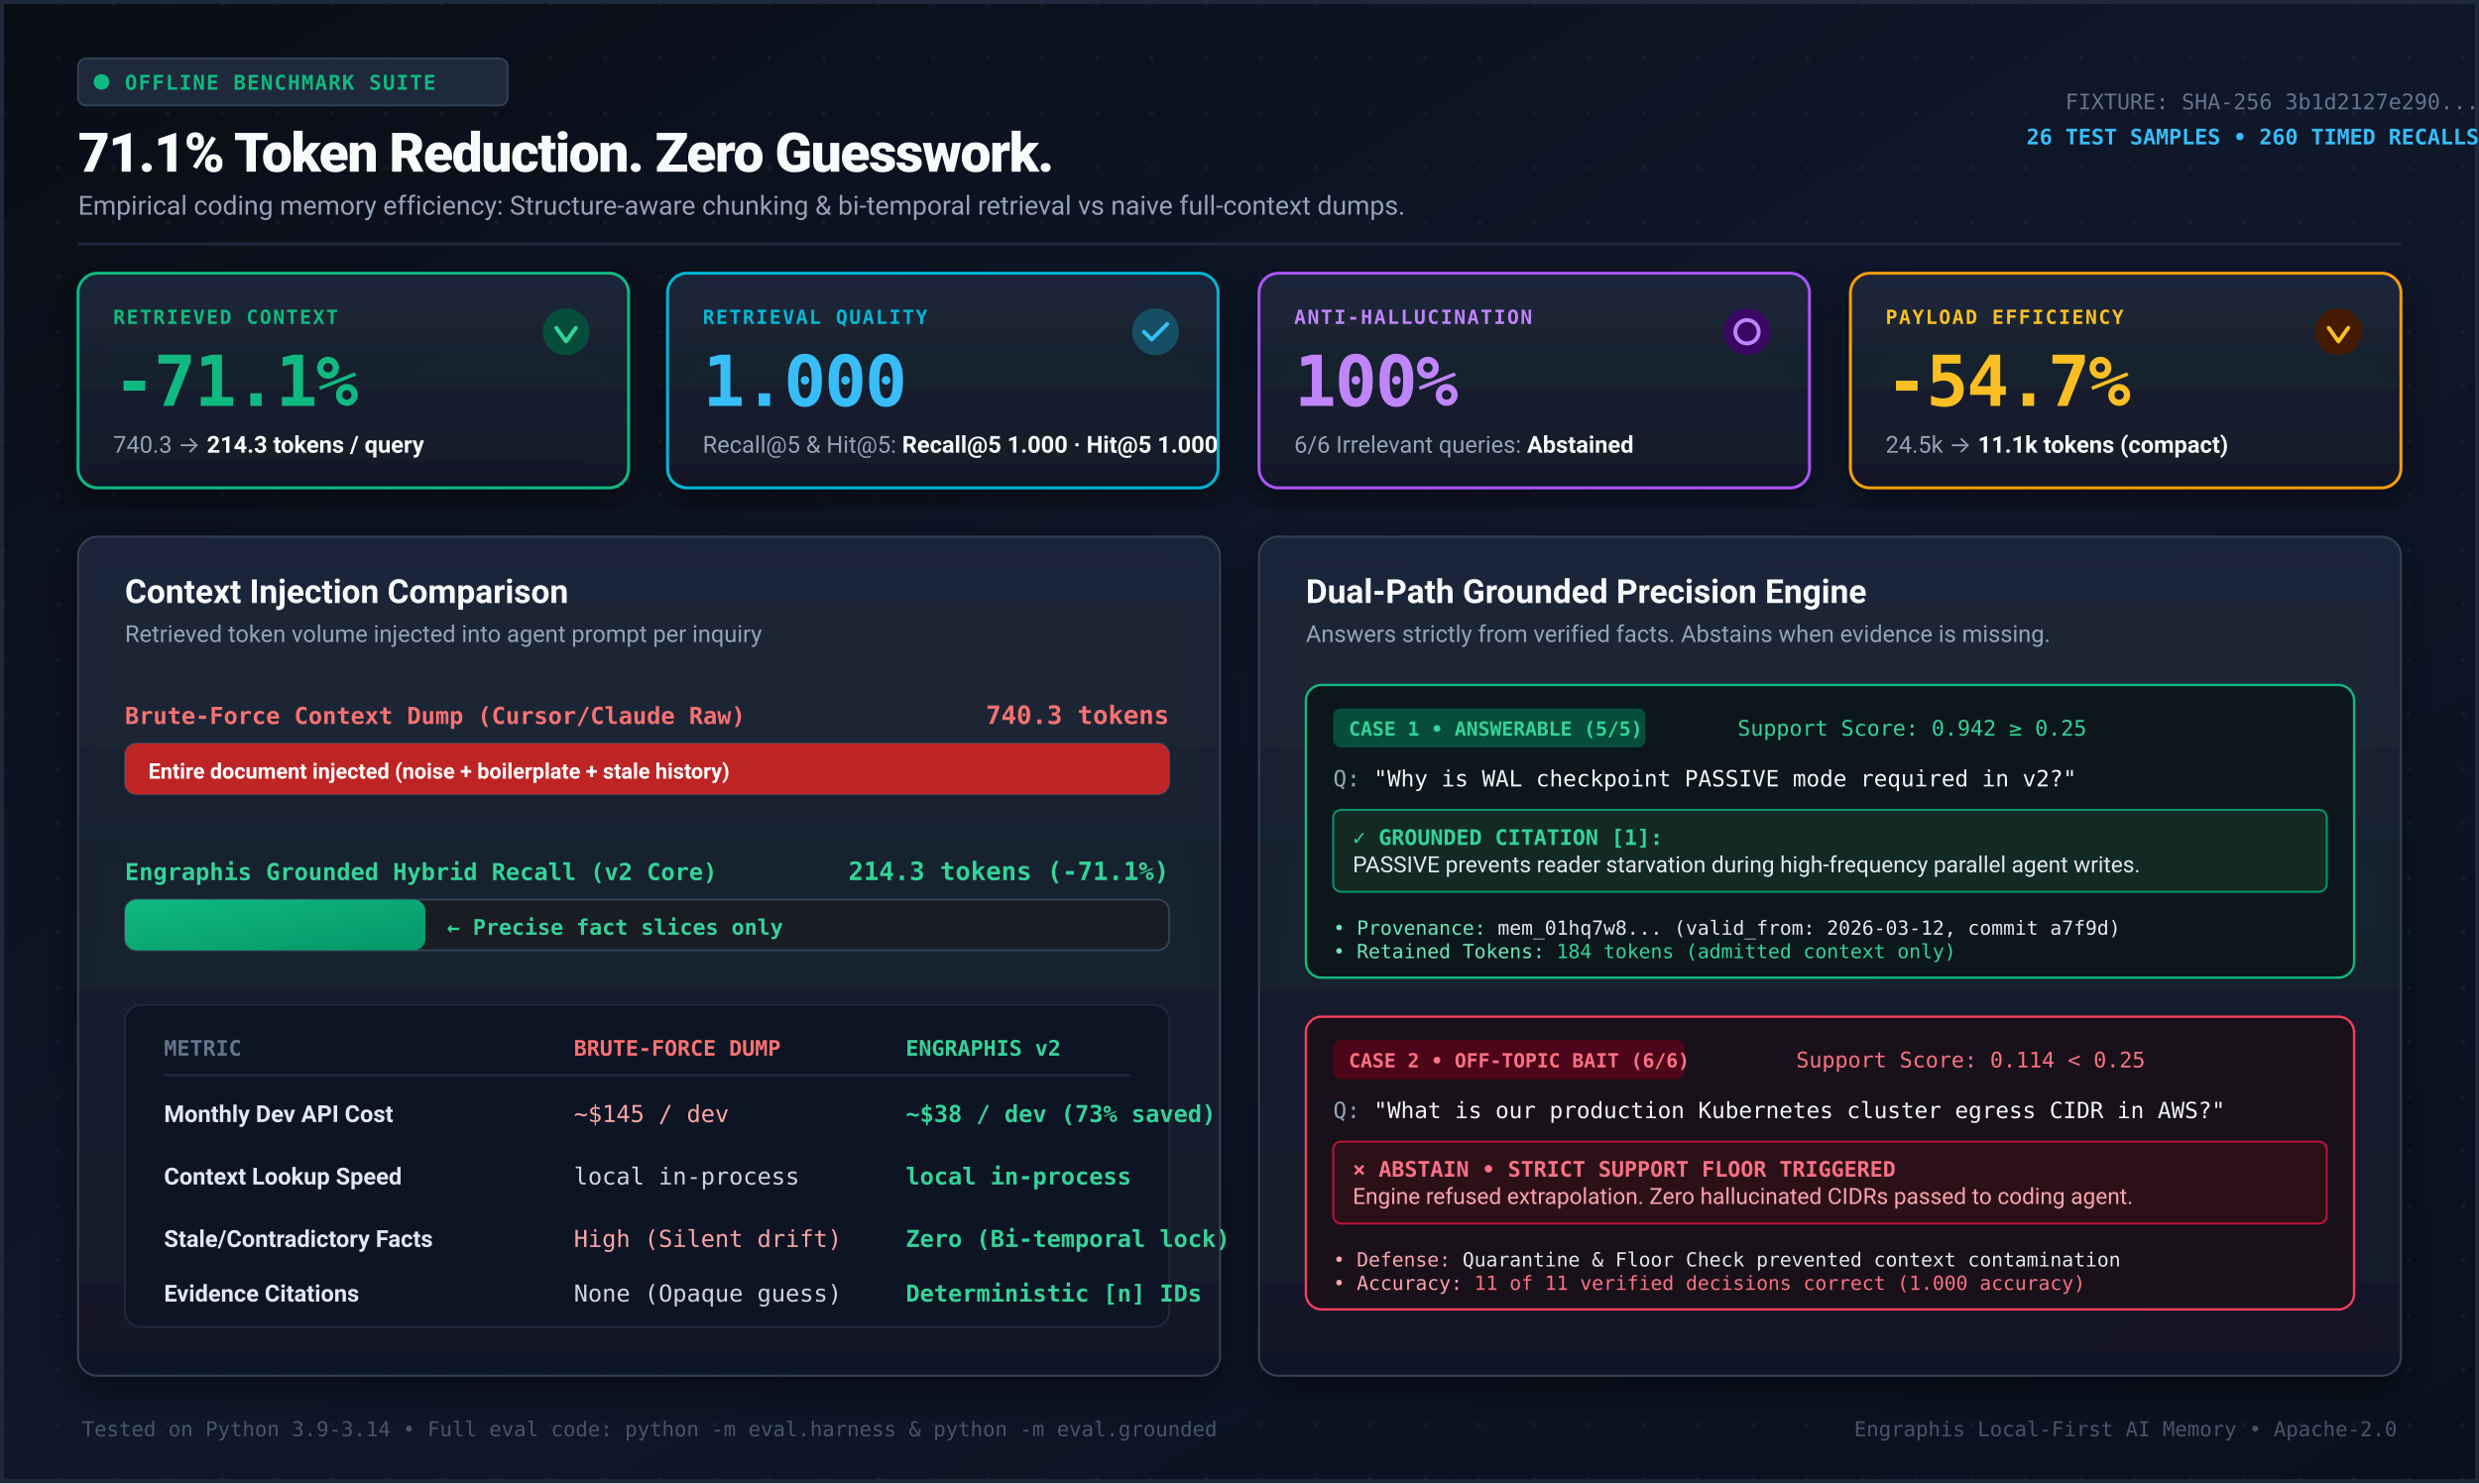
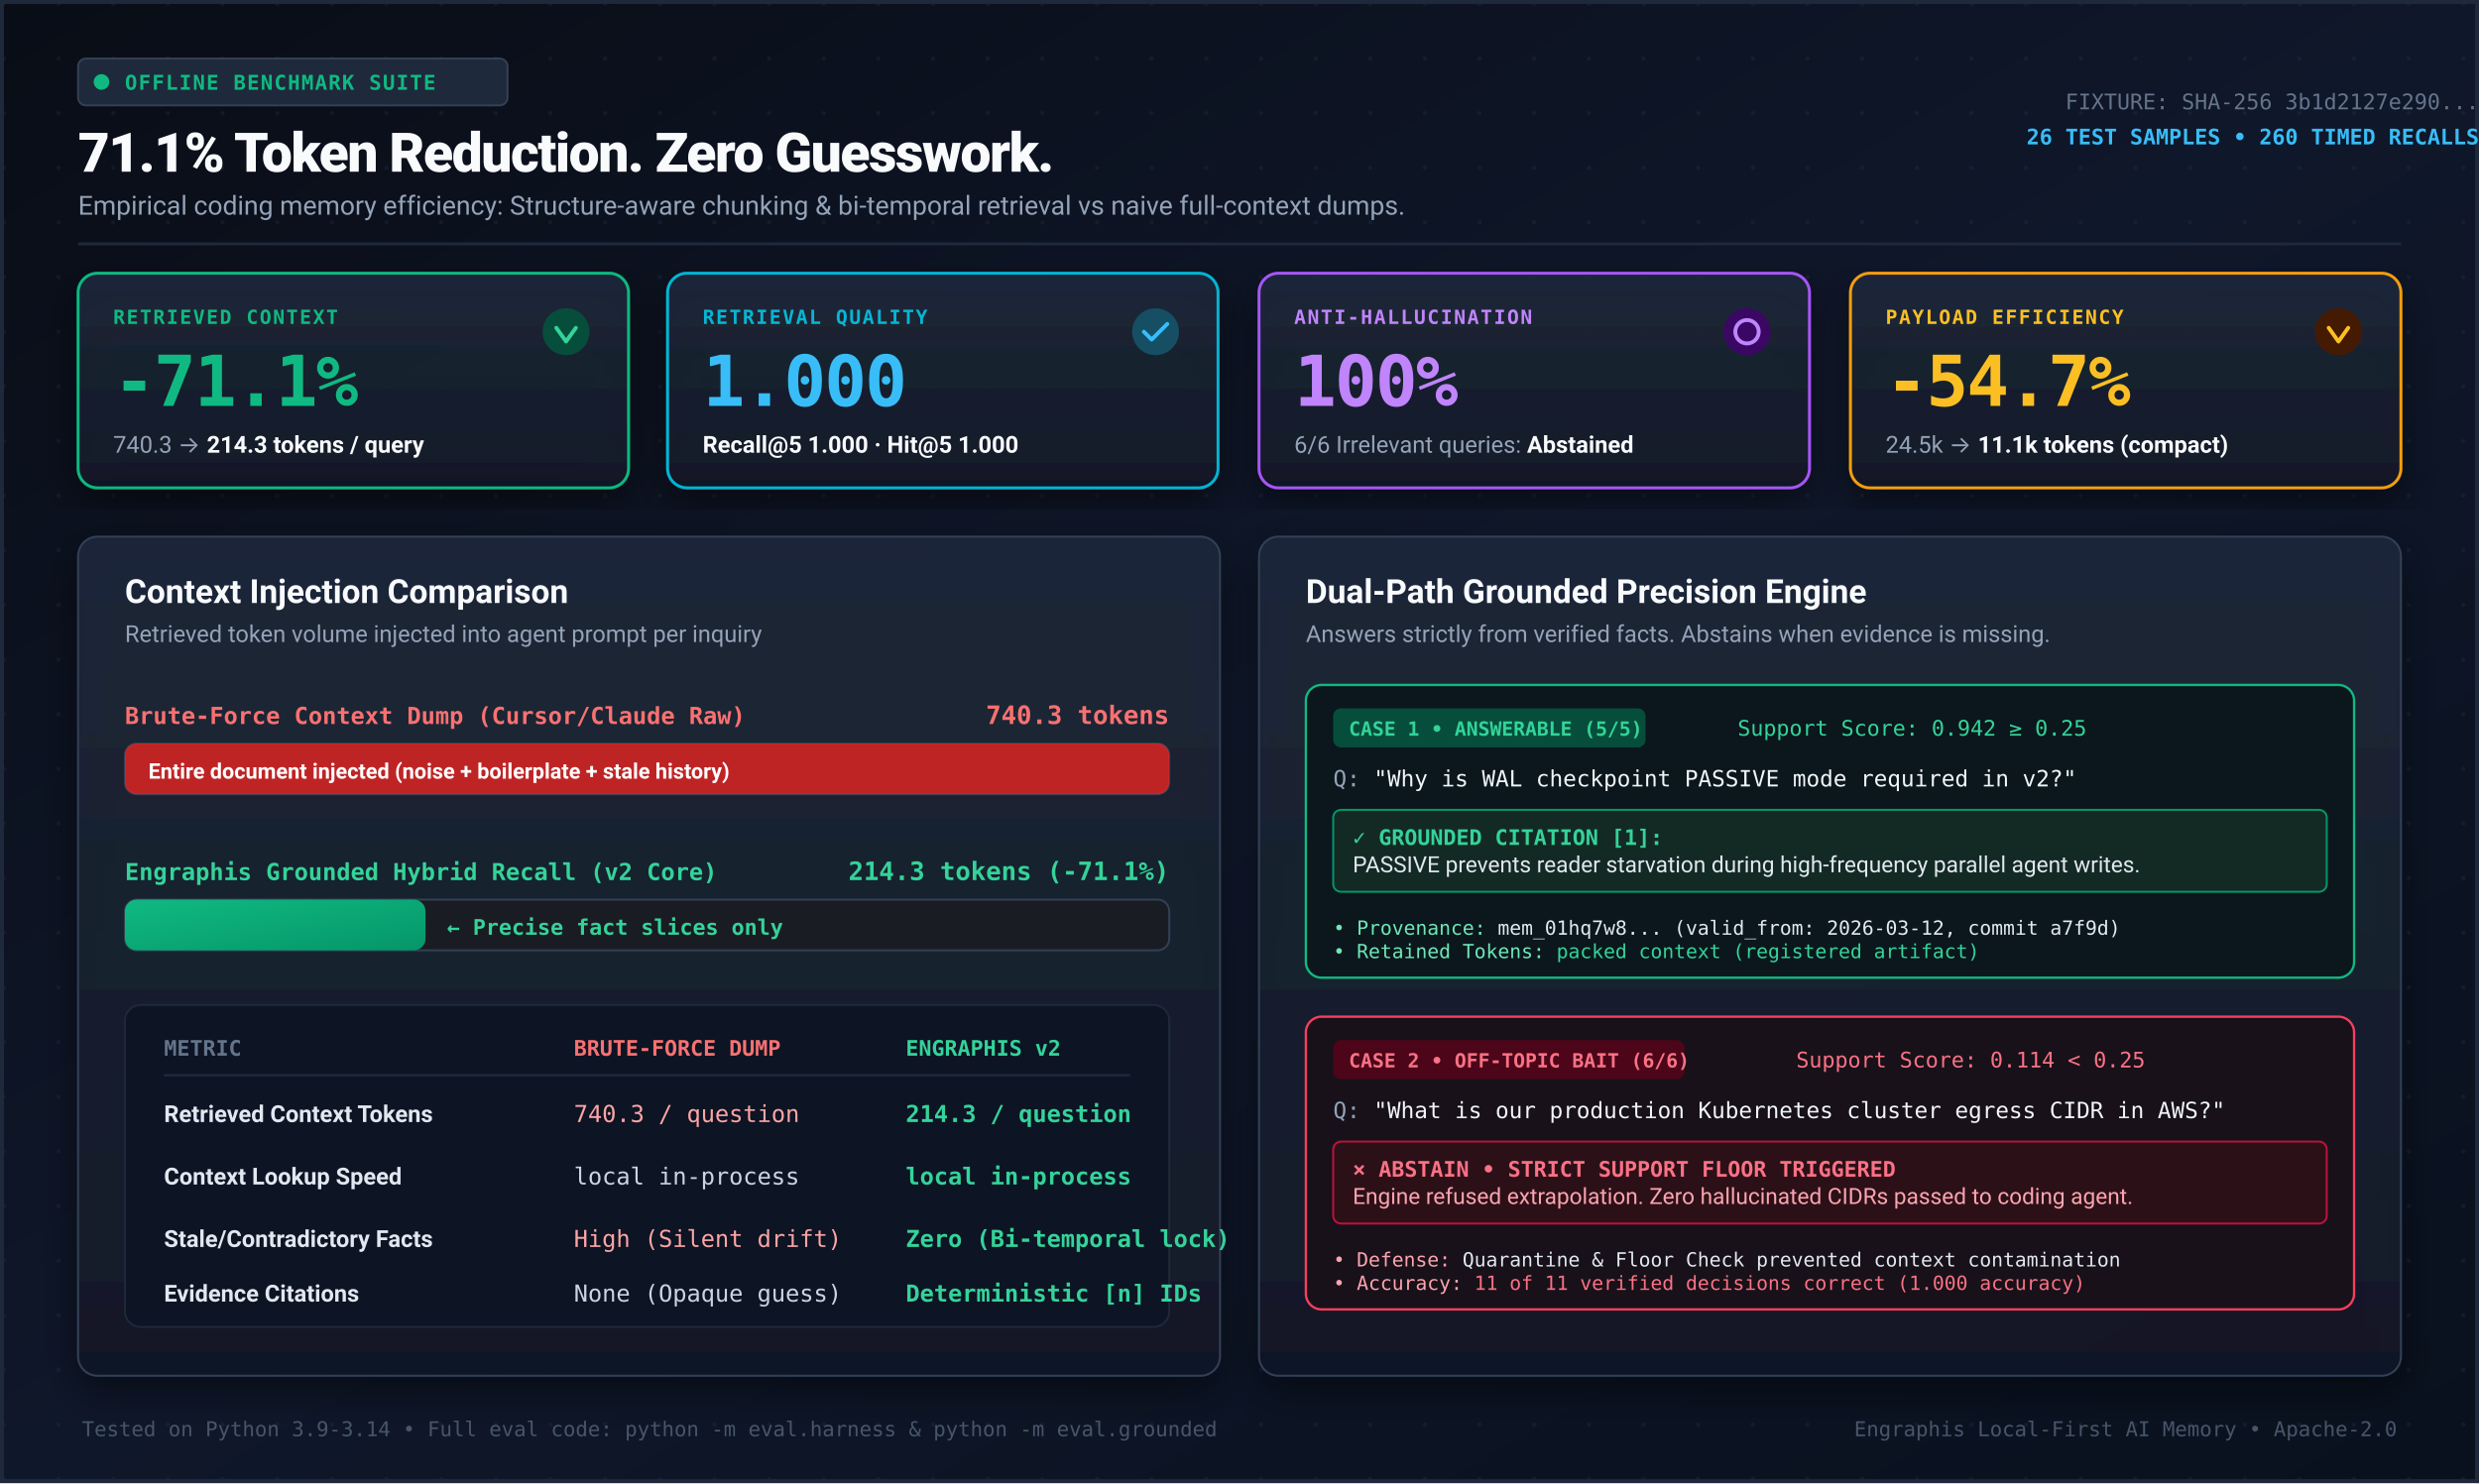
<svg xmlns="http://www.w3.org/2000/svg" viewBox="0 0 1270 760" width="1270" height="760" role="img" aria-labelledby="benchTitle benchDesc">
  <defs>
    <linearGradient id="bBgGrad" x1="0%" y1="0%" x2="100%" y2="100%">
      <stop offset="0%" stop-color="#090d16" />
      <stop offset="50%" stop-color="#0f172a" />
      <stop offset="100%" stop-color="#09111e" />
    </linearGradient>
    <linearGradient id="bCardGrad" x1="0%" y1="0%" x2="0%" y2="100%">
      <stop offset="0%" stop-color="#1e293b" stop-opacity="0.9" />
      <stop offset="100%" stop-color="#111827" stop-opacity="0.95" />
    </linearGradient>
    <linearGradient id="bEmerald" x1="0%" y1="0%" x2="100%" y2="100%">
      <stop offset="0%" stop-color="#10b981" />
      <stop offset="100%" stop-color="#059669" />
    </linearGradient>
    <linearGradient id="bRose" x1="0%" y1="0%" x2="100%" y2="100%">
      <stop offset="0%" stop-color="#f43f5e" />
      <stop offset="100%" stop-color="#be123c" />
    </linearGradient>
    <linearGradient id="bCyan" x1="0%" y1="0%" x2="100%" y2="100%">
      <stop offset="0%" stop-color="#06b6d4" />
      <stop offset="100%" stop-color="#0284c7" />
    </linearGradient>
    <linearGradient id="bPurple" x1="0%" y1="0%" x2="100%" y2="100%">
      <stop offset="0%" stop-color="#a855f7" />
      <stop offset="100%" stop-color="#7e22ce" />
    </linearGradient>
    <filter id="bShadow" x="-10%" y="-10%" width="120%" height="120%">
      <feDropShadow dx="0" dy="8" stdDeviation="10" flood-color="#000000" flood-opacity="0.5" />
    </filter>
    <pattern id="bDotGrid" x="0" y="0" width="28" height="28" patternUnits="userSpaceOnUse">
      <circle cx="2" cy="2" r="1.1" fill="#334155" fill-opacity="0.22" />
    </pattern>
  </defs>
  <style>
    .b-sans { font-family: -apple-system, BlinkMacSystemFont, "Segoe UI", Roboto, Inter, Helvetica, Arial, sans-serif; }
    .b-mono { font-family: ui-monospace, "JetBrains Mono", Consolas, "SF Mono", monospace; }
    .b-bold { font-weight: 700; }
    .b-extrabold { font-weight: 800; letter-spacing: -0.025em; }
    .b-semibold { font-weight: 600; }
  </style>
  <rect width="1270" height="760" fill="url(#bBgGrad)" />
  <rect width="1270" height="760" fill="url(#bDotGrid)" />
  <rect x="1" y="1" width="1268" height="758" fill="none" stroke="#1e293b" stroke-width="2" />
  <g transform="translate(40, 30)">
    <rect x="0" y="0" width="220" height="24" rx="4" fill="#1e293b" stroke="#334155" />
    <circle cx="12" cy="12" r="4" fill="#10b981" />
    <text x="24" y="16" class="b-mono b-semibold" font-size="10.5" fill="#10b981" letter-spacing="0.06em">OFFLINE BENCHMARK SUITE</text>
    <text x="0" y="58" class="b-sans b-extrabold" font-size="28" fill="#f8fafc">71.1% Token Reduction. Zero Guesswork.</text>
    <text x="0" y="80" class="b-sans" font-size="13.5" fill="#94a3b8">Empirical coding memory efficiency: Structure-aware chunking &amp; bi-temporal retrieval vs naive full-context dumps.</text>
    <g transform="translate(900, 10)">
      <text x="330" y="16" class="b-mono" font-size="11" fill="#64748b" text-anchor="end">FIXTURE: SHA-256 3b1d2127e290...</text>
      <text x="330" y="34" class="b-mono b-semibold" font-size="11" fill="#38bdf8" text-anchor="end">26 TEST SAMPLES • 260 TIMED RECALLS</text>
    </g>
  </g>
  <line x1="40" y1="125" x2="1230" y2="125" stroke="#1e293b" stroke-width="1.5" />
  <g transform="translate(40, 140)">
    <g transform="translate(0, 0)">
      <rect x="0" y="0" width="282" height="110" rx="10" fill="url(#bCardGrad)" stroke="#10b981" stroke-width="1.5" filter="url(#bShadow)" />
      <text x="18" y="26" class="b-mono b-bold" font-size="10" fill="#10b981" letter-spacing="0.08em">RETRIEVED CONTEXT</text>
      <text x="18" y="68" class="b-mono b-extrabold" font-size="36" fill="#10b981">-71.1%</text>
      <text x="18" y="92" class="b-sans" font-size="12" fill="#94a3b8">740.3 → <tspan fill="#f8fafc" font-weight="600">214.3 tokens / query</tspan>
      </text>
      <circle cx="250" cy="30" r="12" fill="#064e3b" />
      <path d="M245 32 L250 25 L255 32" fill="none" stroke="#34d399" stroke-width="2" stroke-linecap="round" stroke-linejoin="round" transform="rotate(180 250 30)" />
    </g>
    <g transform="translate(302, 0)">
      <rect x="0" y="0" width="282" height="110" rx="10" fill="url(#bCardGrad)" stroke="#06b6d4" stroke-width="1.5" filter="url(#bShadow)" />
      <text x="18" y="26" class="b-mono b-bold" font-size="10" fill="#06b6d4" letter-spacing="0.08em">RETRIEVAL QUALITY</text>
      <text x="18" y="68" class="b-mono b-extrabold" font-size="36" fill="#38bdf8">1.000</text>
-       <text x="18" y="92" class="b-sans" font-size="12" fill="#94a3b8">Recall@5 &amp; Hit@5: <tspan fill="#f8fafc" font-weight="600">Recall@5 1.000 · Hit@5 1.000</tspan>
+       <text x="18" y="92" class="b-sans" font-size="12" fill="#94a3b8">
+         <tspan fill="#f8fafc" font-weight="600">Recall@5 1.000 · Hit@5 1.000</tspan>
      </text>
      <circle cx="250" cy="30" r="12" fill="#164e63" />
      <path d="M244 30 L248 34 L256 26" fill="none" stroke="#38bdf8" stroke-width="2" stroke-linecap="round" stroke-linejoin="round" />
    </g>
    <g transform="translate(605, 0)">
      <rect x="0" y="0" width="282" height="110" rx="10" fill="url(#bCardGrad)" stroke="#a855f7" stroke-width="1.5" filter="url(#bShadow)" />
      <text x="18" y="26" class="b-mono b-bold" font-size="10" fill="#c084fc" letter-spacing="0.08em">ANTI-HALLUCINATION</text>
      <text x="18" y="68" class="b-mono b-extrabold" font-size="36" fill="#c084fc">100%</text>
      <text x="18" y="92" class="b-sans" font-size="12" fill="#94a3b8">6/6 Irrelevant queries: <tspan fill="#f8fafc" font-weight="600">Abstained</tspan>
      </text>
      <circle cx="250" cy="30" r="12" fill="#3b0764" />
      <circle cx="250" cy="30" r="6" fill="none" stroke="#c084fc" stroke-width="2" />
    </g>
    <g transform="translate(908, 0)">
      <rect x="0" y="0" width="282" height="110" rx="10" fill="url(#bCardGrad)" stroke="#f59e0b" stroke-width="1.5" filter="url(#bShadow)" />
      <text x="18" y="26" class="b-mono b-bold" font-size="10" fill="#fbbf24" letter-spacing="0.08em">PAYLOAD EFFICIENCY</text>
      <text x="18" y="68" class="b-mono b-extrabold" font-size="36" fill="#fbbf24">-54.7%</text>
      <text x="18" y="92" class="b-sans" font-size="12" fill="#94a3b8">24.5k → <tspan fill="#f8fafc" font-weight="600">11.1k tokens (compact)</tspan>
      </text>
      <circle cx="250" cy="30" r="12" fill="#451a03" />
      <path d="M245 32 L250 25 L255 32" fill="none" stroke="#fbbf24" stroke-width="2" stroke-linecap="round" stroke-linejoin="round" transform="rotate(180 250 30)" />
    </g>
  </g>
  <g transform="translate(40, 275)">
    <g transform="translate(0, 0)">
      <rect x="0" y="0" width="585" height="430" rx="10" fill="url(#bCardGrad)" stroke="#334155" filter="url(#bShadow)" />
      <text x="24" y="34" class="b-sans b-bold" font-size="17" fill="#f8fafc">Context Injection Comparison</text>
      <text x="24" y="54" class="b-sans" font-size="12" fill="#94a3b8">Retrieved token volume injected into agent prompt per inquiry</text>
      <g transform="translate(24, 80)">
        <text x="0" y="16" class="b-mono b-semibold" font-size="12" fill="#f87171">Brute-Force Context Dump (Cursor/Claude Raw)</text>
        <text x="535" y="16" class="b-mono b-bold" font-size="13" fill="#f87171" text-anchor="end">740.3 tokens</text>
        <rect x="0" y="26" width="535" height="26" rx="6" fill="#1a1c24" stroke="#334155" />
        <rect x="0" y="26" width="535" height="26" rx="6" fill="#dc2626" opacity="0.85" />
        <text x="12" y="44" class="b-sans b-semibold" font-size="11" fill="#ffffff">Entire document injected (noise + boilerplate + stale history)</text>
      </g>
      <g transform="translate(24, 160)">
        <text x="0" y="16" class="b-mono b-semibold" font-size="12" fill="#34d399">Engraphis Grounded Hybrid Recall (v2 Core)</text>
        <text x="535" y="16" class="b-mono b-bold" font-size="13" fill="#34d399" text-anchor="end">214.3 tokens (-71.1%)</text>
        <rect x="0" y="26" width="535" height="26" rx="6" fill="#1a1c24" stroke="#334155" />
        <rect x="0" y="26" width="154" height="26" rx="6" fill="url(#bEmerald)" />
        <text x="165" y="44" class="b-mono b-bold" font-size="11" fill="#34d399">← Precise fact slices only</text>
      </g>
      <g transform="translate(24, 240)">
        <rect x="0" y="0" width="535" height="165" rx="8" fill="#0d1424" stroke="#1e293b" />
        <text x="20" y="26" class="b-mono b-bold" font-size="11" fill="#64748b">METRIC</text>
        <text x="230" y="26" class="b-mono b-bold" font-size="11" fill="#f87171">BRUTE-FORCE DUMP</text>
        <text x="400" y="26" class="b-mono b-bold" font-size="11" fill="#34d399">ENGRAPHIS v2</text>
        <line x1="20" y1="36" x2="515" y2="36" stroke="#1e293b" stroke-width="1.2" />
-         <text x="20" y="60" class="b-sans b-semibold" font-size="12" fill="#e2e8f0">Monthly Dev API Cost</text>
-         <text x="230" y="60" class="b-mono" font-size="12" fill="#fca5a5">~$145 / dev</text>
-         <text x="400" y="60" class="b-mono b-bold" font-size="12" fill="#34d399">~$38 / dev (73% saved)</text>
+         <text x="20" y="60" class="b-sans b-semibold" font-size="12" fill="#e2e8f0">Retrieved Context Tokens</text>
+         <text x="230" y="60" class="b-mono" font-size="12" fill="#fca5a5">740.3 / question</text>
+         <text x="400" y="60" class="b-mono b-bold" font-size="12" fill="#34d399">214.3 / question</text>
        <text x="20" y="92" class="b-sans b-semibold" font-size="12" fill="#e2e8f0">Context Lookup Speed</text>
        <text x="230" y="92" class="b-mono" font-size="12" fill="#cbd5e1">local in-process</text>
        <text x="400" y="92" class="b-mono b-bold" font-size="12" fill="#34d399">local in-process</text>
        <text x="20" y="124" class="b-sans b-semibold" font-size="12" fill="#e2e8f0">Stale/Contradictory Facts</text>
        <text x="230" y="124" class="b-mono" font-size="12" fill="#fca5a5">High (Silent drift)</text>
        <text x="400" y="124" class="b-mono b-bold" font-size="12" fill="#34d399">Zero (Bi-temporal lock)</text>
        <text x="20" y="152" class="b-sans b-semibold" font-size="12" fill="#e2e8f0">Evidence Citations</text>
        <text x="230" y="152" class="b-mono" font-size="12" fill="#cbd5e1">None (Opaque guess)</text>
        <text x="400" y="152" class="b-mono b-bold" font-size="12" fill="#34d399">Deterministic [n] IDs</text>
      </g>
    </g>
    <g transform="translate(605, 0)">
      <rect x="0" y="0" width="585" height="430" rx="10" fill="url(#bCardGrad)" stroke="#334155" filter="url(#bShadow)" />
      <text x="24" y="34" class="b-sans b-bold" font-size="17" fill="#f8fafc">Dual-Path Grounded Precision Engine</text>
      <text x="24" y="54" class="b-sans" font-size="12" fill="#94a3b8">Answers strictly from verified facts. Abstains when evidence is missing.</text>
      <g transform="translate(24, 76)">
        <rect x="0" y="0" width="537" height="150" rx="8" fill="#0b171c" stroke="#10b981" stroke-width="1.2" />
        <rect x="14" y="12" width="160" height="20" rx="4" fill="#064e3b" />
        <text x="22" y="26" class="b-mono b-bold" font-size="10" fill="#34d399">CASE 1 • ANSWERABLE (5/5)</text>
        <text x="400" y="26" class="b-mono text-bold" font-size="11" fill="#34d399" text-anchor="end">Support Score: 0.942 ≥ 0.25</text>
        <text x="14" y="52" class="b-mono" font-size="11.5" fill="#94a3b8">Q: <tspan fill="#f1f5f9">"Why is WAL checkpoint PASSIVE mode required in v2?"</tspan>
        </text>
        <rect x="14" y="64" width="509" height="42" rx="4" fill="#132a24" stroke="#059669" />
        <text x="24" y="82" class="b-mono b-semibold" font-size="11" fill="#34d399">✓ GROUNDED CITATION [1]:</text>
        <text x="24" y="96" class="b-sans" font-size="11.5" fill="#e2e8f0">PASSIVE prevents reader starvation during high-frequency parallel agent writes.</text>
        <text x="14" y="128" class="b-mono" font-size="10" fill="#6ee7b7">• Provenance: <tspan fill="#e2e8f0">mem_01hq7w8... (valid_from: 2026-03-12, commit a7f9d)</tspan>
        </text>
-         <text x="14" y="140" class="b-mono" font-size="10" fill="#6ee7b7">• Retained Tokens: <tspan fill="#34d399">184 tokens (admitted context only)</tspan>
+         <text x="14" y="140" class="b-mono" font-size="10" fill="#6ee7b7">• Retained Tokens: <tspan fill="#34d399">packed context (registered artifact)</tspan>
        </text>
      </g>
      <g transform="translate(24, 246)">
        <rect x="0" y="0" width="537" height="150" rx="8" fill="#181119" stroke="#f43f5e" stroke-width="1.2" />
        <rect x="14" y="12" width="180" height="20" rx="4" fill="#4c0519" />
        <text x="22" y="26" class="b-mono b-bold" font-size="10" fill="#fb7185">CASE 2 • OFF-TOPIC BAIT (6/6)</text>
        <text x="430" y="26" class="b-mono text-bold" font-size="11" fill="#fb7185" text-anchor="end">Support Score: 0.114 &lt; 0.25</text>
        <text x="14" y="52" class="b-mono" font-size="11.5" fill="#94a3b8">Q: <tspan fill="#f1f5f9">"What is our production Kubernetes cluster egress CIDR in AWS?"</tspan>
        </text>
        <rect x="14" y="64" width="509" height="42" rx="4" fill="#2c1018" stroke="#be123c" />
        <text x="24" y="82" class="b-mono b-bold" font-size="11" fill="#fb7185">× ABSTAIN • STRICT SUPPORT FLOOR TRIGGERED</text>
        <text x="24" y="96" class="b-sans" font-size="11.5" fill="#fda4af">Engine refused extrapolation. Zero hallucinated CIDRs passed to coding agent.</text>
        <text x="14" y="128" class="b-mono" font-size="10" fill="#fda4af">• Defense: <tspan fill="#e2e8f0">Quarantine &amp; Floor Check prevented context contamination</tspan>
        </text>
        <text x="14" y="140" class="b-mono" font-size="10" fill="#fda4af">• Accuracy: <tspan fill="#fb7185">11 of 11 verified decisions correct (1.000 accuracy)</tspan>
        </text>
      </g>
    </g>
  </g>
  <text x="42" y="736" class="b-mono" font-size="10.5" fill="#475569">Tested on Python 3.9-3.14 • Full eval code: python -m eval.harness &amp; python -m eval.grounded</text>
  <text x="1228" y="736" class="b-mono" font-size="10.5" fill="#475569" text-anchor="end">Engraphis Local-First AI Memory • Apache-2.0</text>
</svg>
